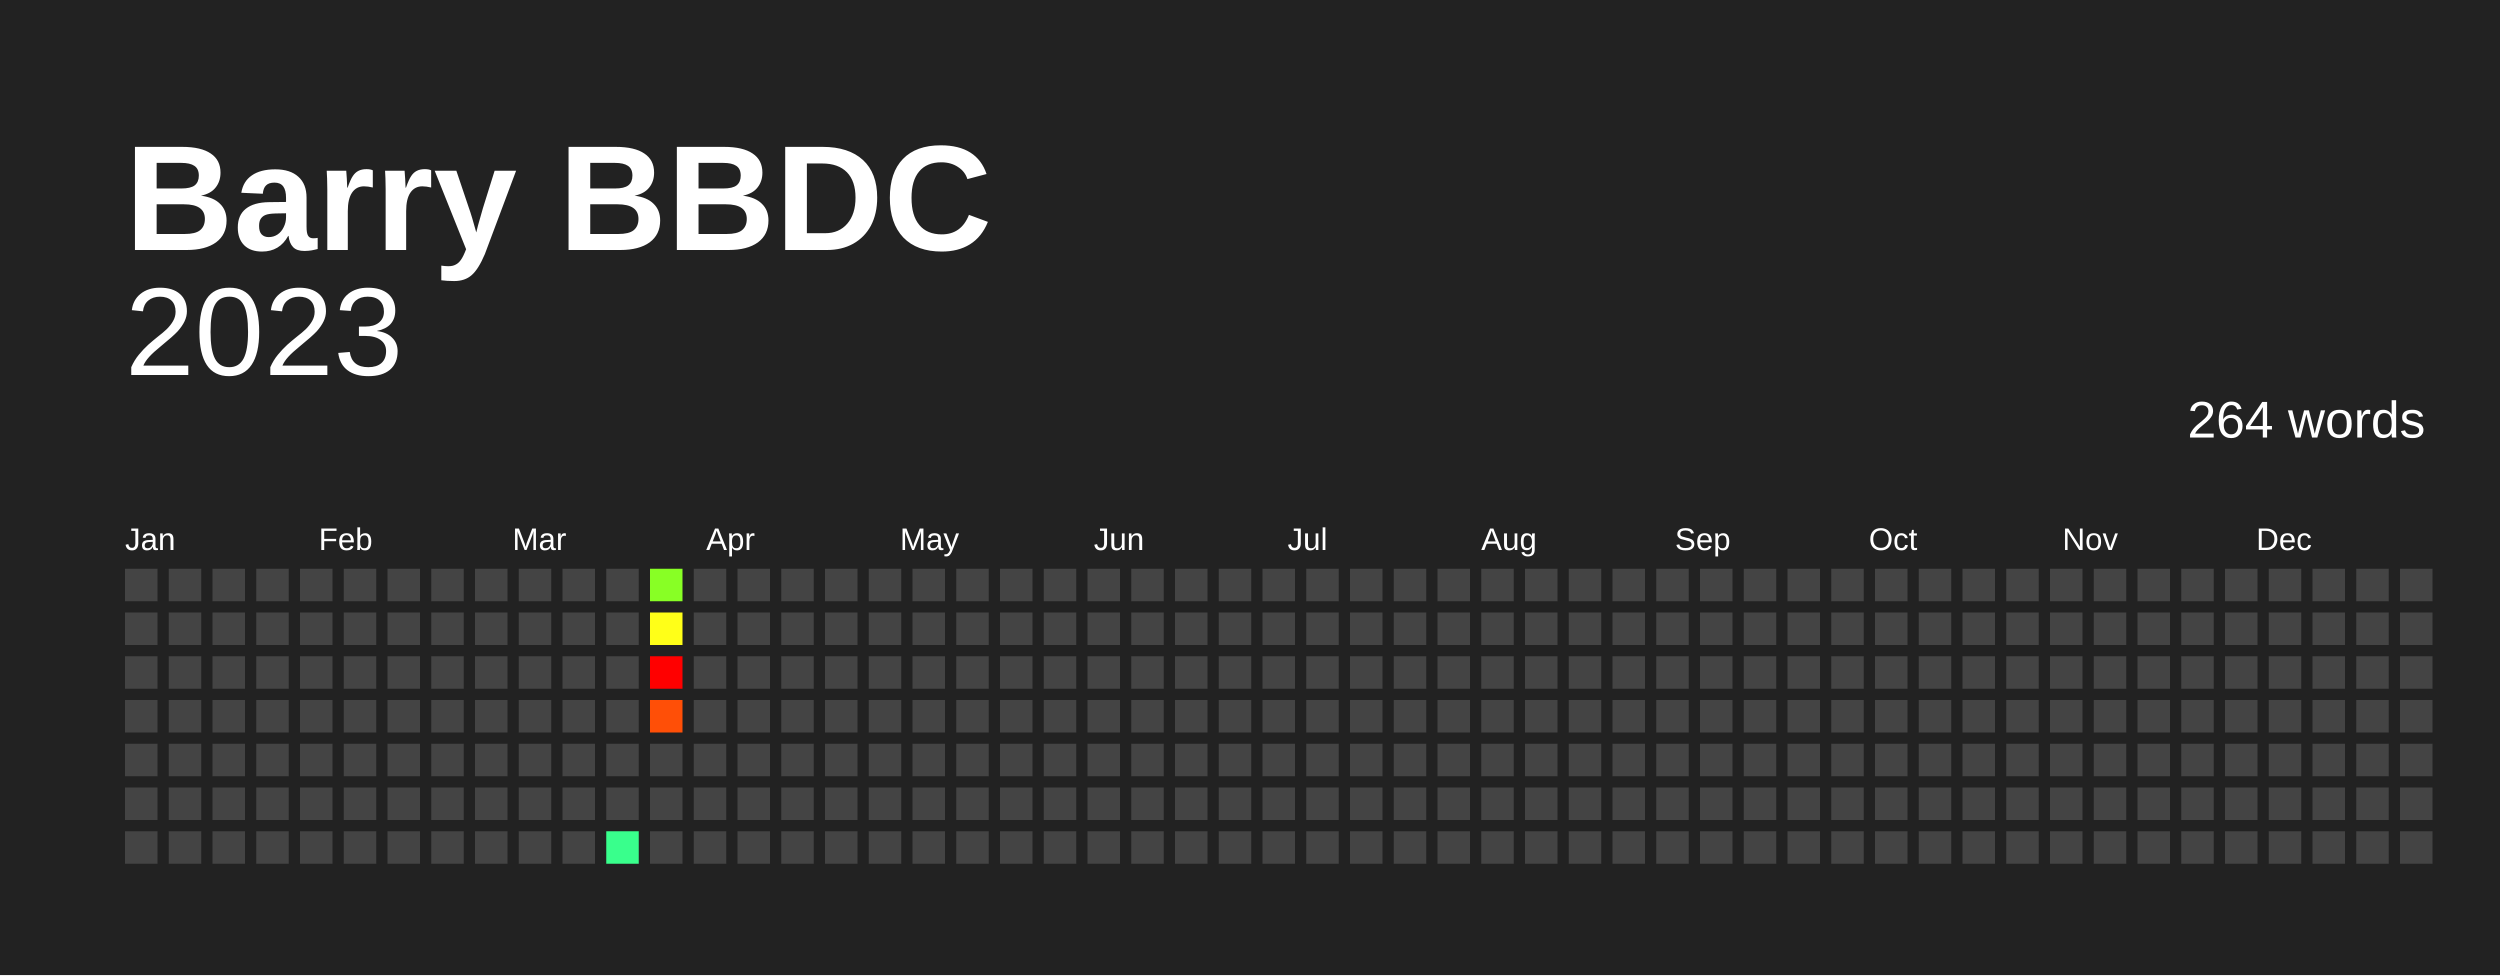
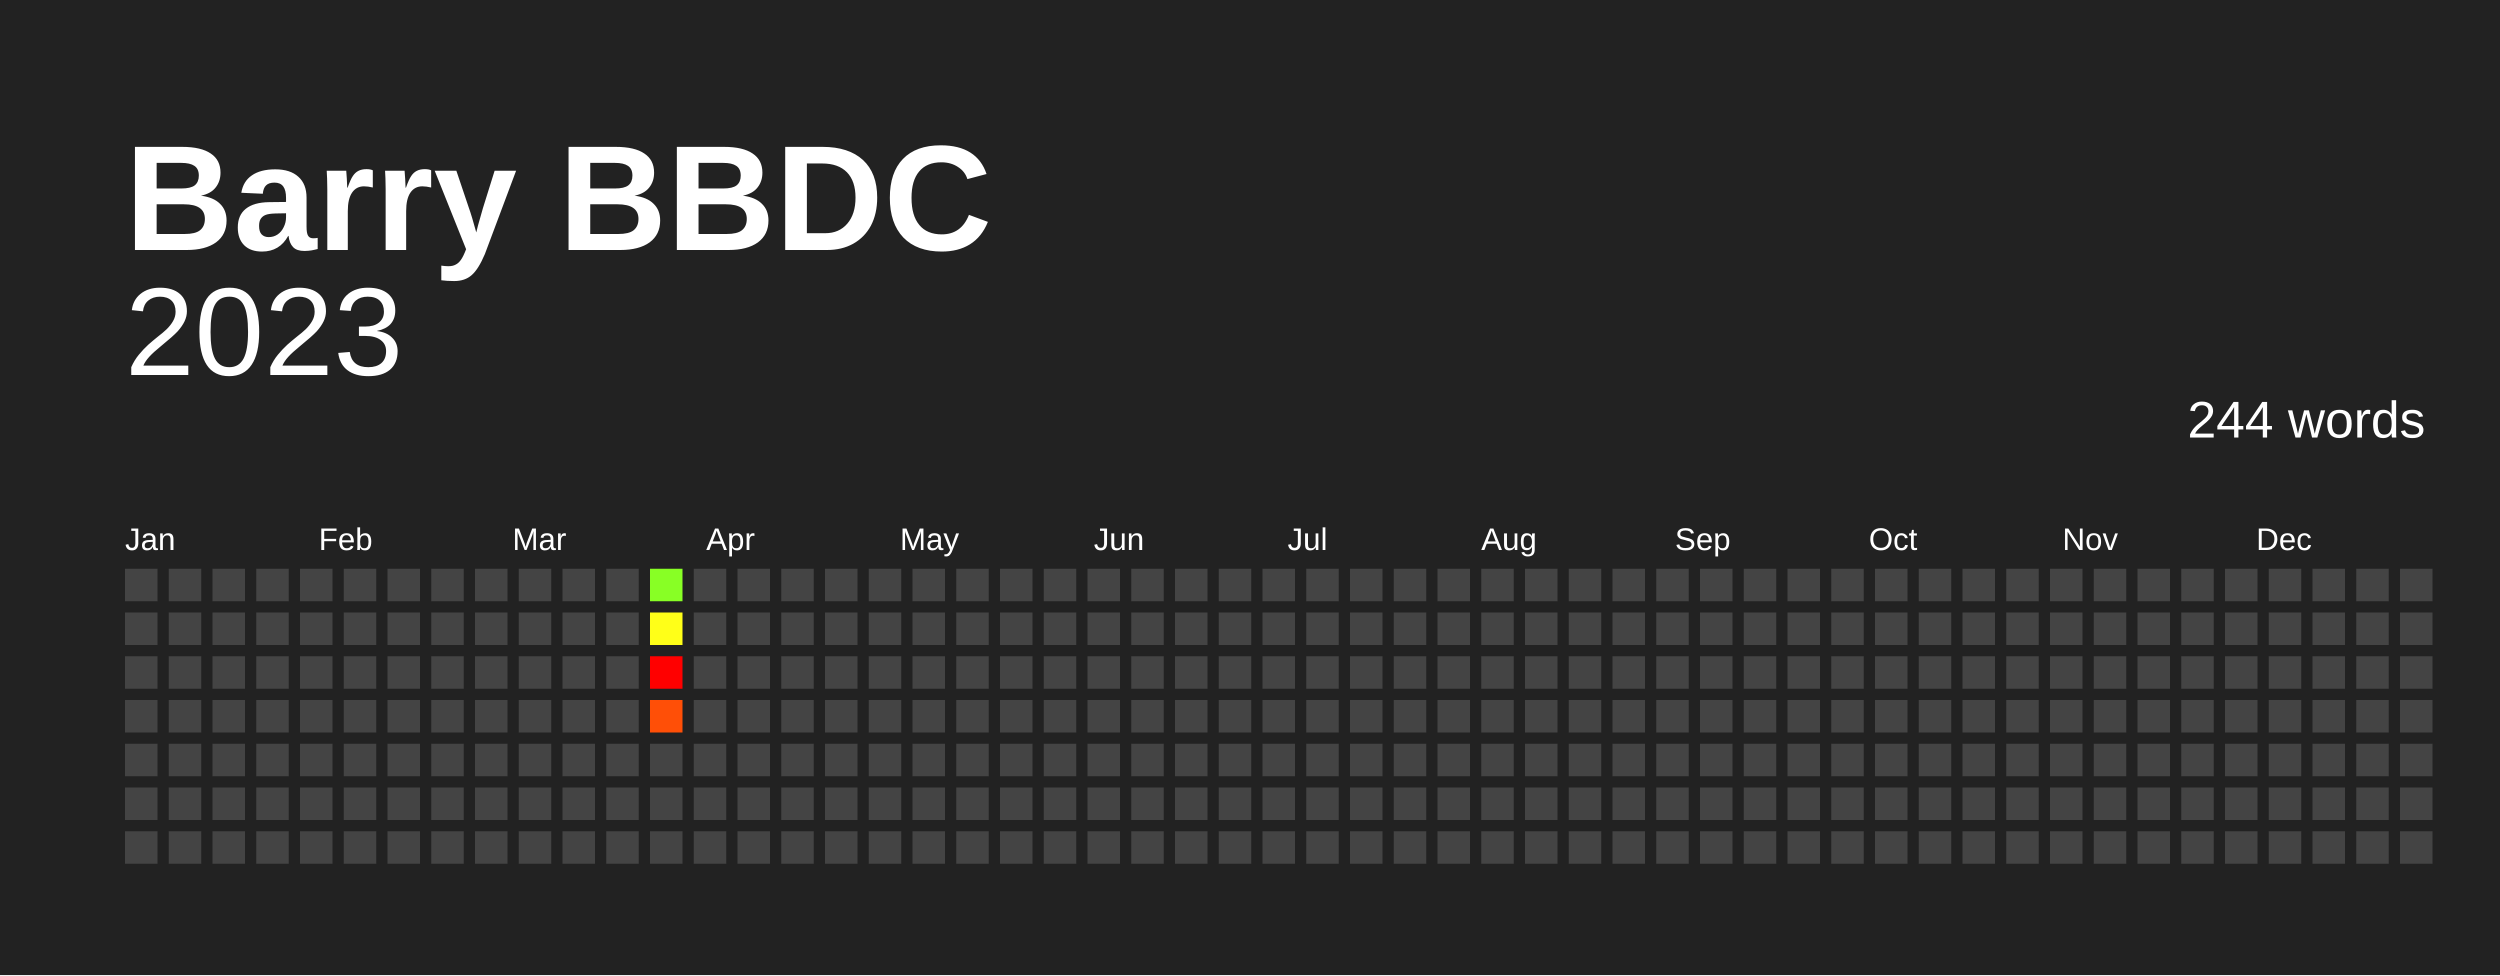
<svg xmlns="http://www.w3.org/2000/svg" baseProfile="full" height="78mm" version="1.1" viewBox="0,0,200,78" width="200mm">
  <defs />
  <rect fill="#222222" height="78" width="200" x="0" y="0" />
  <text fill="#FFFFFF" style="font-size:12px; font-family:Arial; font-weight:bold;" x="10" y="20">Barry BBDC</text>
  <text alignment-baseline="hanging" fill="#FFFFFF" style="font-size:10.0px; font-family:Arial;" x="10" y="30">2023</text>
-   <text alignment-baseline="hanging" fill="#FFFFFF" style="font-size:4.125px; font-family:Arial;" x="175" y="35">264 words</text>
+   <text alignment-baseline="hanging" fill="#FFFFFF" style="font-size:4.125px; font-family:Arial;" x="175" y="35">244 words</text>
  <text fill="#FFFFFF" style="font-size:2.5px; font-family:Arial" x="10.0" y="44">Jan</text>
  <text fill="#FFFFFF" style="font-size:2.5px; font-family:Arial" x="25.5" y="44">Feb</text>
  <text fill="#FFFFFF" style="font-size:2.5px; font-family:Arial" x="41.0" y="44">Mar</text>
  <text fill="#FFFFFF" style="font-size:2.5px; font-family:Arial" x="56.5" y="44">Apr</text>
  <text fill="#FFFFFF" style="font-size:2.5px; font-family:Arial" x="72.0" y="44">May</text>
  <text fill="#FFFFFF" style="font-size:2.5px; font-family:Arial" x="87.5" y="44">Jun</text>
  <text fill="#FFFFFF" style="font-size:2.5px; font-family:Arial" x="103.0" y="44">Jul</text>
  <text fill="#FFFFFF" style="font-size:2.5px; font-family:Arial" x="118.5" y="44">Aug</text>
  <text fill="#FFFFFF" style="font-size:2.5px; font-family:Arial" x="134.0" y="44">Sep</text>
  <text fill="#FFFFFF" style="font-size:2.5px; font-family:Arial" x="149.5" y="44">Oct</text>
  <text fill="#FFFFFF" style="font-size:2.5px; font-family:Arial" x="165.0" y="44">Nov</text>
  <text fill="#FFFFFF" style="font-size:2.5px; font-family:Arial" x="180.5" y="44">Dec</text>
  <rect fill="#444444" height="2.6" width="2.6" x="10.0" y="45.5" />
  <rect fill="#444444" height="2.6" width="2.6" x="10.0" y="49.0" />
  <rect fill="#444444" height="2.6" width="2.6" x="10.0" y="52.5" />
  <rect fill="#444444" height="2.6" width="2.6" x="10.0" y="56.0" />
  <rect fill="#444444" height="2.6" width="2.6" x="10.0" y="59.5" />
  <rect fill="#444444" height="2.6" width="2.6" x="10.0" y="63.0" />
  <rect fill="#444444" height="2.6" width="2.6" x="10.0" y="66.5" />
  <rect fill="#444444" height="2.6" width="2.6" x="13.5" y="45.5" />
  <rect fill="#444444" height="2.6" width="2.6" x="13.5" y="49.0" />
  <rect fill="#444444" height="2.6" width="2.6" x="13.5" y="52.5" />
  <rect fill="#444444" height="2.6" width="2.6" x="13.5" y="56.0" />
  <rect fill="#444444" height="2.6" width="2.6" x="13.5" y="59.5" />
  <rect fill="#444444" height="2.6" width="2.6" x="13.5" y="63.0" />
  <rect fill="#444444" height="2.6" width="2.6" x="13.5" y="66.5" />
  <rect fill="#444444" height="2.6" width="2.6" x="17.0" y="45.5" />
  <rect fill="#444444" height="2.6" width="2.6" x="17.0" y="49.0" />
  <rect fill="#444444" height="2.6" width="2.6" x="17.0" y="52.5" />
  <rect fill="#444444" height="2.6" width="2.6" x="17.0" y="56.0" />
  <rect fill="#444444" height="2.6" width="2.6" x="17.0" y="59.5" />
  <rect fill="#444444" height="2.6" width="2.6" x="17.0" y="63.0" />
  <rect fill="#444444" height="2.6" width="2.6" x="17.0" y="66.5" />
  <rect fill="#444444" height="2.6" width="2.6" x="20.5" y="45.5" />
  <rect fill="#444444" height="2.6" width="2.6" x="20.5" y="49.0" />
  <rect fill="#444444" height="2.6" width="2.6" x="20.5" y="52.5" />
  <rect fill="#444444" height="2.6" width="2.6" x="20.5" y="56.0" />
  <rect fill="#444444" height="2.6" width="2.6" x="20.5" y="59.5" />
  <rect fill="#444444" height="2.6" width="2.6" x="20.5" y="63.0" />
  <rect fill="#444444" height="2.6" width="2.6" x="20.5" y="66.5" />
  <rect fill="#444444" height="2.6" width="2.6" x="24.0" y="45.5" />
  <rect fill="#444444" height="2.6" width="2.6" x="24.0" y="49.0" />
  <rect fill="#444444" height="2.6" width="2.6" x="24.0" y="52.5" />
  <rect fill="#444444" height="2.6" width="2.6" x="24.0" y="56.0" />
  <rect fill="#444444" height="2.6" width="2.6" x="24.0" y="59.5" />
  <rect fill="#444444" height="2.6" width="2.6" x="24.0" y="63.0" />
  <rect fill="#444444" height="2.6" width="2.6" x="24.0" y="66.5" />
  <rect fill="#444444" height="2.6" width="2.6" x="27.5" y="45.5" />
  <rect fill="#444444" height="2.6" width="2.6" x="27.5" y="49.0" />
  <rect fill="#444444" height="2.6" width="2.6" x="27.5" y="52.5" />
  <rect fill="#444444" height="2.6" width="2.6" x="27.5" y="56.0" />
  <rect fill="#444444" height="2.6" width="2.6" x="27.5" y="59.5" />
  <rect fill="#444444" height="2.6" width="2.6" x="27.5" y="63.0" />
  <rect fill="#444444" height="2.6" width="2.6" x="27.5" y="66.5" />
  <rect fill="#444444" height="2.6" width="2.6" x="31.0" y="45.5" />
  <rect fill="#444444" height="2.6" width="2.6" x="31.0" y="49.0" />
  <rect fill="#444444" height="2.6" width="2.6" x="31.0" y="52.5" />
  <rect fill="#444444" height="2.6" width="2.6" x="31.0" y="56.0" />
  <rect fill="#444444" height="2.6" width="2.6" x="31.0" y="59.5" />
  <rect fill="#444444" height="2.6" width="2.6" x="31.0" y="63.0" />
  <rect fill="#444444" height="2.6" width="2.6" x="31.0" y="66.5" />
  <rect fill="#444444" height="2.6" width="2.6" x="34.5" y="45.5" />
  <rect fill="#444444" height="2.6" width="2.6" x="34.5" y="49.0" />
  <rect fill="#444444" height="2.6" width="2.6" x="34.5" y="52.5" />
  <rect fill="#444444" height="2.6" width="2.6" x="34.5" y="56.0" />
  <rect fill="#444444" height="2.6" width="2.6" x="34.5" y="59.5" />
  <rect fill="#444444" height="2.6" width="2.6" x="34.5" y="63.0" />
  <rect fill="#444444" height="2.6" width="2.6" x="34.5" y="66.5" />
  <rect fill="#444444" height="2.6" width="2.6" x="38.0" y="45.5" />
  <rect fill="#444444" height="2.6" width="2.6" x="38.0" y="49.0" />
  <rect fill="#444444" height="2.6" width="2.6" x="38.0" y="52.5" />
  <rect fill="#444444" height="2.6" width="2.6" x="38.0" y="56.0" />
  <rect fill="#444444" height="2.6" width="2.6" x="38.0" y="59.5" />
  <rect fill="#444444" height="2.6" width="2.6" x="38.0" y="63.0" />
  <rect fill="#444444" height="2.6" width="2.6" x="38.0" y="66.5" />
  <rect fill="#444444" height="2.6" width="2.6" x="41.5" y="45.5" />
  <rect fill="#444444" height="2.6" width="2.6" x="41.5" y="49.0" />
  <rect fill="#444444" height="2.6" width="2.6" x="41.5" y="52.5" />
  <rect fill="#444444" height="2.6" width="2.6" x="41.5" y="56.0" />
  <rect fill="#444444" height="2.6" width="2.6" x="41.5" y="59.5" />
  <rect fill="#444444" height="2.6" width="2.6" x="41.5" y="63.0" />
  <rect fill="#444444" height="2.6" width="2.6" x="41.5" y="66.5" />
  <rect fill="#444444" height="2.6" width="2.6" x="45.0" y="45.5" />
  <rect fill="#444444" height="2.6" width="2.6" x="45.0" y="49.0" />
  <rect fill="#444444" height="2.6" width="2.6" x="45.0" y="52.5" />
  <rect fill="#444444" height="2.6" width="2.6" x="45.0" y="56.0" />
  <rect fill="#444444" height="2.6" width="2.6" x="45.0" y="59.5" />
  <rect fill="#444444" height="2.6" width="2.6" x="45.0" y="63.0" />
  <rect fill="#444444" height="2.6" width="2.6" x="45.0" y="66.5" />
  <rect fill="#444444" height="2.6" width="2.6" x="48.5" y="45.5" />
  <rect fill="#444444" height="2.6" width="2.6" x="48.5" y="49.0" />
  <rect fill="#444444" height="2.6" width="2.6" x="48.5" y="52.5" />
  <rect fill="#444444" height="2.6" width="2.6" x="48.5" y="56.0" />
  <rect fill="#444444" height="2.6" width="2.6" x="48.5" y="59.5" />
  <rect fill="#444444" height="2.6" width="2.6" x="48.5" y="63.0" />
-   <rect fill="#39ff8c" height="2.6" width="2.6" x="48.5" y="66.5" />
+   <rect fill="#444444" height="2.6" width="2.6" x="48.5" y="66.5" />
  <rect fill="#88ff25" height="2.6" width="2.6" x="52.0" y="45.5" />
  <rect fill="#ffff18" height="2.6" width="2.6" x="52.0" y="49.0" />
  <rect fill="red" height="2.6" width="2.6" x="52.0" y="52.5" />
  <rect fill="#ff4f07" height="2.6" width="2.6" x="52.0" y="56.0" />
  <rect fill="#444444" height="2.6" width="2.6" x="52.0" y="59.5" />
  <rect fill="#444444" height="2.6" width="2.6" x="52.0" y="63.0" />
  <rect fill="#444444" height="2.6" width="2.6" x="52.0" y="66.5" />
  <rect fill="#444444" height="2.6" width="2.6" x="55.5" y="45.5" />
  <rect fill="#444444" height="2.6" width="2.6" x="55.5" y="49.0" />
  <rect fill="#444444" height="2.6" width="2.6" x="55.5" y="52.5" />
  <rect fill="#444444" height="2.6" width="2.6" x="55.5" y="56.0" />
  <rect fill="#444444" height="2.6" width="2.6" x="55.5" y="59.5" />
  <rect fill="#444444" height="2.6" width="2.6" x="55.5" y="63.0" />
  <rect fill="#444444" height="2.6" width="2.6" x="55.5" y="66.5" />
  <rect fill="#444444" height="2.6" width="2.6" x="59.0" y="45.5" />
  <rect fill="#444444" height="2.6" width="2.6" x="59.0" y="49.0" />
  <rect fill="#444444" height="2.6" width="2.6" x="59.0" y="52.5" />
  <rect fill="#444444" height="2.6" width="2.6" x="59.0" y="56.0" />
  <rect fill="#444444" height="2.6" width="2.6" x="59.0" y="59.5" />
  <rect fill="#444444" height="2.6" width="2.6" x="59.0" y="63.0" />
  <rect fill="#444444" height="2.6" width="2.6" x="59.0" y="66.5" />
  <rect fill="#444444" height="2.6" width="2.6" x="62.5" y="45.5" />
  <rect fill="#444444" height="2.6" width="2.6" x="62.5" y="49.0" />
  <rect fill="#444444" height="2.6" width="2.6" x="62.5" y="52.5" />
  <rect fill="#444444" height="2.6" width="2.6" x="62.5" y="56.0" />
  <rect fill="#444444" height="2.6" width="2.6" x="62.5" y="59.5" />
  <rect fill="#444444" height="2.6" width="2.6" x="62.5" y="63.0" />
  <rect fill="#444444" height="2.6" width="2.6" x="62.5" y="66.5" />
  <rect fill="#444444" height="2.6" width="2.6" x="66.0" y="45.5" />
  <rect fill="#444444" height="2.6" width="2.6" x="66.0" y="49.0" />
  <rect fill="#444444" height="2.6" width="2.6" x="66.0" y="52.5" />
  <rect fill="#444444" height="2.6" width="2.6" x="66.0" y="56.0" />
  <rect fill="#444444" height="2.6" width="2.6" x="66.0" y="59.5" />
  <rect fill="#444444" height="2.6" width="2.6" x="66.0" y="63.0" />
  <rect fill="#444444" height="2.6" width="2.6" x="66.0" y="66.5" />
  <rect fill="#444444" height="2.6" width="2.6" x="69.5" y="45.5" />
  <rect fill="#444444" height="2.6" width="2.6" x="69.5" y="49.0" />
  <rect fill="#444444" height="2.6" width="2.6" x="69.5" y="52.5" />
  <rect fill="#444444" height="2.6" width="2.6" x="69.5" y="56.0" />
  <rect fill="#444444" height="2.6" width="2.6" x="69.5" y="59.5" />
  <rect fill="#444444" height="2.6" width="2.6" x="69.5" y="63.0" />
  <rect fill="#444444" height="2.6" width="2.6" x="69.5" y="66.5" />
  <rect fill="#444444" height="2.6" width="2.6" x="73.0" y="45.5" />
  <rect fill="#444444" height="2.6" width="2.6" x="73.0" y="49.0" />
  <rect fill="#444444" height="2.6" width="2.6" x="73.0" y="52.5" />
  <rect fill="#444444" height="2.6" width="2.6" x="73.0" y="56.0" />
  <rect fill="#444444" height="2.6" width="2.6" x="73.0" y="59.5" />
  <rect fill="#444444" height="2.6" width="2.6" x="73.0" y="63.0" />
  <rect fill="#444444" height="2.6" width="2.6" x="73.0" y="66.5" />
  <rect fill="#444444" height="2.6" width="2.6" x="76.5" y="45.5" />
  <rect fill="#444444" height="2.6" width="2.6" x="76.5" y="49.0" />
  <rect fill="#444444" height="2.6" width="2.6" x="76.5" y="52.5" />
  <rect fill="#444444" height="2.6" width="2.6" x="76.5" y="56.0" />
  <rect fill="#444444" height="2.6" width="2.6" x="76.5" y="59.5" />
  <rect fill="#444444" height="2.6" width="2.6" x="76.5" y="63.0" />
  <rect fill="#444444" height="2.6" width="2.6" x="76.5" y="66.5" />
  <rect fill="#444444" height="2.6" width="2.6" x="80.0" y="45.5" />
  <rect fill="#444444" height="2.6" width="2.6" x="80.0" y="49.0" />
  <rect fill="#444444" height="2.6" width="2.6" x="80.0" y="52.5" />
  <rect fill="#444444" height="2.6" width="2.6" x="80.0" y="56.0" />
  <rect fill="#444444" height="2.6" width="2.6" x="80.0" y="59.5" />
  <rect fill="#444444" height="2.6" width="2.6" x="80.0" y="63.0" />
  <rect fill="#444444" height="2.6" width="2.6" x="80.0" y="66.5" />
  <rect fill="#444444" height="2.6" width="2.6" x="83.5" y="45.5" />
  <rect fill="#444444" height="2.6" width="2.6" x="83.5" y="49.0" />
  <rect fill="#444444" height="2.6" width="2.6" x="83.5" y="52.5" />
  <rect fill="#444444" height="2.6" width="2.6" x="83.5" y="56.0" />
  <rect fill="#444444" height="2.6" width="2.6" x="83.5" y="59.5" />
  <rect fill="#444444" height="2.6" width="2.6" x="83.5" y="63.0" />
  <rect fill="#444444" height="2.6" width="2.6" x="83.5" y="66.5" />
  <rect fill="#444444" height="2.6" width="2.6" x="87.0" y="45.5" />
  <rect fill="#444444" height="2.6" width="2.6" x="87.0" y="49.0" />
  <rect fill="#444444" height="2.6" width="2.6" x="87.0" y="52.5" />
  <rect fill="#444444" height="2.6" width="2.6" x="87.0" y="56.0" />
  <rect fill="#444444" height="2.6" width="2.6" x="87.0" y="59.5" />
  <rect fill="#444444" height="2.6" width="2.6" x="87.0" y="63.0" />
  <rect fill="#444444" height="2.6" width="2.6" x="87.0" y="66.5" />
  <rect fill="#444444" height="2.6" width="2.6" x="90.5" y="45.5" />
  <rect fill="#444444" height="2.6" width="2.6" x="90.5" y="49.0" />
  <rect fill="#444444" height="2.6" width="2.6" x="90.5" y="52.5" />
  <rect fill="#444444" height="2.6" width="2.6" x="90.5" y="56.0" />
  <rect fill="#444444" height="2.6" width="2.6" x="90.5" y="59.5" />
  <rect fill="#444444" height="2.6" width="2.6" x="90.5" y="63.0" />
  <rect fill="#444444" height="2.6" width="2.6" x="90.5" y="66.5" />
  <rect fill="#444444" height="2.6" width="2.6" x="94.0" y="45.5" />
  <rect fill="#444444" height="2.6" width="2.6" x="94.0" y="49.0" />
  <rect fill="#444444" height="2.6" width="2.6" x="94.0" y="52.5" />
  <rect fill="#444444" height="2.6" width="2.6" x="94.0" y="56.0" />
  <rect fill="#444444" height="2.6" width="2.6" x="94.0" y="59.5" />
  <rect fill="#444444" height="2.6" width="2.6" x="94.0" y="63.0" />
  <rect fill="#444444" height="2.6" width="2.6" x="94.0" y="66.5" />
  <rect fill="#444444" height="2.6" width="2.6" x="97.5" y="45.5" />
  <rect fill="#444444" height="2.6" width="2.6" x="97.5" y="49.0" />
  <rect fill="#444444" height="2.6" width="2.6" x="97.5" y="52.5" />
  <rect fill="#444444" height="2.6" width="2.6" x="97.5" y="56.0" />
  <rect fill="#444444" height="2.6" width="2.6" x="97.5" y="59.5" />
  <rect fill="#444444" height="2.6" width="2.6" x="97.5" y="63.0" />
  <rect fill="#444444" height="2.6" width="2.6" x="97.5" y="66.5" />
  <rect fill="#444444" height="2.6" width="2.6" x="101.0" y="45.5" />
  <rect fill="#444444" height="2.6" width="2.6" x="101.0" y="49.0" />
  <rect fill="#444444" height="2.6" width="2.6" x="101.0" y="52.5" />
  <rect fill="#444444" height="2.6" width="2.6" x="101.0" y="56.0" />
  <rect fill="#444444" height="2.6" width="2.6" x="101.0" y="59.5" />
  <rect fill="#444444" height="2.6" width="2.6" x="101.0" y="63.0" />
  <rect fill="#444444" height="2.6" width="2.6" x="101.0" y="66.5" />
  <rect fill="#444444" height="2.6" width="2.6" x="104.5" y="45.5" />
  <rect fill="#444444" height="2.6" width="2.6" x="104.5" y="49.0" />
  <rect fill="#444444" height="2.6" width="2.6" x="104.5" y="52.5" />
  <rect fill="#444444" height="2.6" width="2.6" x="104.5" y="56.0" />
  <rect fill="#444444" height="2.6" width="2.6" x="104.5" y="59.5" />
  <rect fill="#444444" height="2.6" width="2.6" x="104.5" y="63.0" />
  <rect fill="#444444" height="2.6" width="2.6" x="104.5" y="66.5" />
  <rect fill="#444444" height="2.6" width="2.6" x="108.0" y="45.5" />
  <rect fill="#444444" height="2.6" width="2.6" x="108.0" y="49.0" />
  <rect fill="#444444" height="2.6" width="2.6" x="108.0" y="52.5" />
  <rect fill="#444444" height="2.6" width="2.6" x="108.0" y="56.0" />
  <rect fill="#444444" height="2.6" width="2.6" x="108.0" y="59.5" />
  <rect fill="#444444" height="2.6" width="2.6" x="108.0" y="63.0" />
  <rect fill="#444444" height="2.6" width="2.6" x="108.0" y="66.5" />
  <rect fill="#444444" height="2.6" width="2.6" x="111.5" y="45.5" />
  <rect fill="#444444" height="2.6" width="2.6" x="111.5" y="49.0" />
  <rect fill="#444444" height="2.6" width="2.6" x="111.5" y="52.5" />
  <rect fill="#444444" height="2.6" width="2.6" x="111.5" y="56.0" />
  <rect fill="#444444" height="2.6" width="2.6" x="111.5" y="59.5" />
  <rect fill="#444444" height="2.6" width="2.6" x="111.5" y="63.0" />
  <rect fill="#444444" height="2.6" width="2.6" x="111.5" y="66.5" />
  <rect fill="#444444" height="2.6" width="2.6" x="115.0" y="45.5" />
  <rect fill="#444444" height="2.6" width="2.6" x="115.0" y="49.0" />
  <rect fill="#444444" height="2.6" width="2.6" x="115.0" y="52.5" />
  <rect fill="#444444" height="2.6" width="2.6" x="115.0" y="56.0" />
  <rect fill="#444444" height="2.6" width="2.6" x="115.0" y="59.5" />
  <rect fill="#444444" height="2.6" width="2.6" x="115.0" y="63.0" />
  <rect fill="#444444" height="2.6" width="2.6" x="115.0" y="66.5" />
  <rect fill="#444444" height="2.6" width="2.6" x="118.5" y="45.5" />
  <rect fill="#444444" height="2.6" width="2.6" x="118.5" y="49.0" />
  <rect fill="#444444" height="2.6" width="2.6" x="118.5" y="52.5" />
  <rect fill="#444444" height="2.6" width="2.6" x="118.5" y="56.0" />
  <rect fill="#444444" height="2.6" width="2.6" x="118.5" y="59.5" />
  <rect fill="#444444" height="2.6" width="2.6" x="118.5" y="63.0" />
  <rect fill="#444444" height="2.6" width="2.6" x="118.5" y="66.5" />
  <rect fill="#444444" height="2.6" width="2.6" x="122.0" y="45.5" />
  <rect fill="#444444" height="2.6" width="2.6" x="122.0" y="49.0" />
  <rect fill="#444444" height="2.6" width="2.6" x="122.0" y="52.5" />
  <rect fill="#444444" height="2.6" width="2.6" x="122.0" y="56.0" />
  <rect fill="#444444" height="2.6" width="2.6" x="122.0" y="59.5" />
  <rect fill="#444444" height="2.6" width="2.6" x="122.0" y="63.0" />
  <rect fill="#444444" height="2.6" width="2.6" x="122.0" y="66.5" />
  <rect fill="#444444" height="2.6" width="2.6" x="125.5" y="45.5" />
  <rect fill="#444444" height="2.6" width="2.6" x="125.5" y="49.0" />
  <rect fill="#444444" height="2.6" width="2.6" x="125.5" y="52.5" />
  <rect fill="#444444" height="2.6" width="2.6" x="125.5" y="56.0" />
  <rect fill="#444444" height="2.6" width="2.6" x="125.5" y="59.5" />
  <rect fill="#444444" height="2.6" width="2.6" x="125.5" y="63.0" />
  <rect fill="#444444" height="2.6" width="2.6" x="125.5" y="66.5" />
  <rect fill="#444444" height="2.6" width="2.6" x="129.0" y="45.5" />
  <rect fill="#444444" height="2.6" width="2.6" x="129.0" y="49.0" />
  <rect fill="#444444" height="2.6" width="2.6" x="129.0" y="52.5" />
  <rect fill="#444444" height="2.6" width="2.6" x="129.0" y="56.0" />
  <rect fill="#444444" height="2.6" width="2.6" x="129.0" y="59.5" />
  <rect fill="#444444" height="2.6" width="2.6" x="129.0" y="63.0" />
  <rect fill="#444444" height="2.6" width="2.6" x="129.0" y="66.5" />
  <rect fill="#444444" height="2.6" width="2.6" x="132.5" y="45.5" />
  <rect fill="#444444" height="2.6" width="2.6" x="132.5" y="49.0" />
  <rect fill="#444444" height="2.6" width="2.6" x="132.5" y="52.5" />
  <rect fill="#444444" height="2.6" width="2.6" x="132.5" y="56.0" />
  <rect fill="#444444" height="2.6" width="2.6" x="132.5" y="59.5" />
  <rect fill="#444444" height="2.6" width="2.6" x="132.5" y="63.0" />
  <rect fill="#444444" height="2.6" width="2.6" x="132.5" y="66.5" />
  <rect fill="#444444" height="2.6" width="2.6" x="136.0" y="45.5" />
  <rect fill="#444444" height="2.6" width="2.6" x="136.0" y="49.0" />
  <rect fill="#444444" height="2.6" width="2.6" x="136.0" y="52.5" />
  <rect fill="#444444" height="2.6" width="2.6" x="136.0" y="56.0" />
  <rect fill="#444444" height="2.6" width="2.6" x="136.0" y="59.5" />
  <rect fill="#444444" height="2.6" width="2.6" x="136.0" y="63.0" />
  <rect fill="#444444" height="2.6" width="2.6" x="136.0" y="66.5" />
  <rect fill="#444444" height="2.6" width="2.6" x="139.5" y="45.5" />
  <rect fill="#444444" height="2.6" width="2.6" x="139.5" y="49.0" />
  <rect fill="#444444" height="2.6" width="2.6" x="139.5" y="52.5" />
  <rect fill="#444444" height="2.6" width="2.6" x="139.5" y="56.0" />
  <rect fill="#444444" height="2.6" width="2.6" x="139.5" y="59.5" />
  <rect fill="#444444" height="2.6" width="2.6" x="139.5" y="63.0" />
  <rect fill="#444444" height="2.6" width="2.6" x="139.5" y="66.5" />
  <rect fill="#444444" height="2.6" width="2.6" x="143.0" y="45.5" />
  <rect fill="#444444" height="2.6" width="2.6" x="143.0" y="49.0" />
  <rect fill="#444444" height="2.6" width="2.6" x="143.0" y="52.5" />
  <rect fill="#444444" height="2.6" width="2.6" x="143.0" y="56.0" />
  <rect fill="#444444" height="2.6" width="2.6" x="143.0" y="59.5" />
  <rect fill="#444444" height="2.6" width="2.6" x="143.0" y="63.0" />
  <rect fill="#444444" height="2.6" width="2.6" x="143.0" y="66.5" />
  <rect fill="#444444" height="2.6" width="2.6" x="146.5" y="45.5" />
  <rect fill="#444444" height="2.6" width="2.6" x="146.5" y="49.0" />
  <rect fill="#444444" height="2.6" width="2.6" x="146.5" y="52.5" />
  <rect fill="#444444" height="2.6" width="2.6" x="146.5" y="56.0" />
  <rect fill="#444444" height="2.6" width="2.6" x="146.5" y="59.5" />
  <rect fill="#444444" height="2.6" width="2.6" x="146.5" y="63.0" />
  <rect fill="#444444" height="2.6" width="2.6" x="146.5" y="66.5" />
  <rect fill="#444444" height="2.6" width="2.6" x="150.0" y="45.5" />
  <rect fill="#444444" height="2.6" width="2.6" x="150.0" y="49.0" />
  <rect fill="#444444" height="2.6" width="2.6" x="150.0" y="52.5" />
  <rect fill="#444444" height="2.6" width="2.6" x="150.0" y="56.0" />
  <rect fill="#444444" height="2.6" width="2.6" x="150.0" y="59.5" />
  <rect fill="#444444" height="2.6" width="2.6" x="150.0" y="63.0" />
  <rect fill="#444444" height="2.6" width="2.6" x="150.0" y="66.5" />
  <rect fill="#444444" height="2.6" width="2.6" x="153.5" y="45.5" />
  <rect fill="#444444" height="2.6" width="2.6" x="153.5" y="49.0" />
  <rect fill="#444444" height="2.6" width="2.6" x="153.5" y="52.5" />
  <rect fill="#444444" height="2.6" width="2.6" x="153.5" y="56.0" />
  <rect fill="#444444" height="2.6" width="2.6" x="153.5" y="59.5" />
  <rect fill="#444444" height="2.6" width="2.6" x="153.5" y="63.0" />
  <rect fill="#444444" height="2.6" width="2.6" x="153.5" y="66.5" />
  <rect fill="#444444" height="2.6" width="2.6" x="157.0" y="45.5" />
  <rect fill="#444444" height="2.6" width="2.6" x="157.0" y="49.0" />
  <rect fill="#444444" height="2.6" width="2.6" x="157.0" y="52.5" />
  <rect fill="#444444" height="2.6" width="2.6" x="157.0" y="56.0" />
  <rect fill="#444444" height="2.6" width="2.6" x="157.0" y="59.5" />
  <rect fill="#444444" height="2.6" width="2.6" x="157.0" y="63.0" />
  <rect fill="#444444" height="2.6" width="2.6" x="157.0" y="66.5" />
  <rect fill="#444444" height="2.6" width="2.6" x="160.5" y="45.5" />
  <rect fill="#444444" height="2.6" width="2.6" x="160.5" y="49.0" />
  <rect fill="#444444" height="2.6" width="2.6" x="160.5" y="52.5" />
  <rect fill="#444444" height="2.6" width="2.6" x="160.5" y="56.0" />
  <rect fill="#444444" height="2.6" width="2.6" x="160.5" y="59.5" />
  <rect fill="#444444" height="2.6" width="2.6" x="160.5" y="63.0" />
  <rect fill="#444444" height="2.6" width="2.6" x="160.5" y="66.5" />
  <rect fill="#444444" height="2.6" width="2.6" x="164.0" y="45.5" />
  <rect fill="#444444" height="2.6" width="2.6" x="164.0" y="49.0" />
  <rect fill="#444444" height="2.6" width="2.6" x="164.0" y="52.5" />
  <rect fill="#444444" height="2.6" width="2.6" x="164.0" y="56.0" />
  <rect fill="#444444" height="2.6" width="2.6" x="164.0" y="59.5" />
  <rect fill="#444444" height="2.6" width="2.6" x="164.0" y="63.0" />
  <rect fill="#444444" height="2.6" width="2.6" x="164.0" y="66.5" />
  <rect fill="#444444" height="2.6" width="2.6" x="167.5" y="45.5" />
  <rect fill="#444444" height="2.6" width="2.6" x="167.5" y="49.0" />
  <rect fill="#444444" height="2.6" width="2.6" x="167.5" y="52.5" />
  <rect fill="#444444" height="2.6" width="2.6" x="167.5" y="56.0" />
  <rect fill="#444444" height="2.6" width="2.6" x="167.5" y="59.5" />
  <rect fill="#444444" height="2.6" width="2.6" x="167.5" y="63.0" />
  <rect fill="#444444" height="2.6" width="2.6" x="167.5" y="66.5" />
  <rect fill="#444444" height="2.6" width="2.6" x="171.0" y="45.5" />
  <rect fill="#444444" height="2.6" width="2.6" x="171.0" y="49.0" />
  <rect fill="#444444" height="2.6" width="2.6" x="171.0" y="52.5" />
  <rect fill="#444444" height="2.6" width="2.6" x="171.0" y="56.0" />
  <rect fill="#444444" height="2.6" width="2.6" x="171.0" y="59.5" />
  <rect fill="#444444" height="2.6" width="2.6" x="171.0" y="63.0" />
  <rect fill="#444444" height="2.6" width="2.6" x="171.0" y="66.5" />
  <rect fill="#444444" height="2.6" width="2.6" x="174.5" y="45.5" />
  <rect fill="#444444" height="2.6" width="2.6" x="174.5" y="49.0" />
  <rect fill="#444444" height="2.6" width="2.6" x="174.5" y="52.5" />
  <rect fill="#444444" height="2.6" width="2.6" x="174.5" y="56.0" />
  <rect fill="#444444" height="2.6" width="2.6" x="174.5" y="59.5" />
  <rect fill="#444444" height="2.6" width="2.6" x="174.5" y="63.0" />
  <rect fill="#444444" height="2.6" width="2.6" x="174.5" y="66.5" />
  <rect fill="#444444" height="2.6" width="2.6" x="178.0" y="45.5" />
  <rect fill="#444444" height="2.6" width="2.6" x="178.0" y="49.0" />
  <rect fill="#444444" height="2.6" width="2.6" x="178.0" y="52.5" />
  <rect fill="#444444" height="2.6" width="2.6" x="178.0" y="56.0" />
  <rect fill="#444444" height="2.6" width="2.6" x="178.0" y="59.5" />
  <rect fill="#444444" height="2.6" width="2.6" x="178.0" y="63.0" />
  <rect fill="#444444" height="2.6" width="2.6" x="178.0" y="66.5" />
  <rect fill="#444444" height="2.6" width="2.6" x="181.5" y="45.5" />
  <rect fill="#444444" height="2.6" width="2.6" x="181.5" y="49.0" />
  <rect fill="#444444" height="2.6" width="2.6" x="181.5" y="52.5" />
  <rect fill="#444444" height="2.6" width="2.6" x="181.5" y="56.0" />
  <rect fill="#444444" height="2.6" width="2.6" x="181.5" y="59.5" />
  <rect fill="#444444" height="2.6" width="2.6" x="181.5" y="63.0" />
  <rect fill="#444444" height="2.6" width="2.6" x="181.5" y="66.5" />
  <rect fill="#444444" height="2.6" width="2.6" x="185.0" y="45.5" />
  <rect fill="#444444" height="2.6" width="2.6" x="185.0" y="49.0" />
  <rect fill="#444444" height="2.6" width="2.6" x="185.0" y="52.5" />
  <rect fill="#444444" height="2.6" width="2.6" x="185.0" y="56.0" />
  <rect fill="#444444" height="2.6" width="2.6" x="185.0" y="59.5" />
  <rect fill="#444444" height="2.6" width="2.6" x="185.0" y="63.0" />
  <rect fill="#444444" height="2.6" width="2.6" x="185.0" y="66.5" />
  <rect fill="#444444" height="2.6" width="2.6" x="188.5" y="45.5" />
  <rect fill="#444444" height="2.6" width="2.6" x="188.5" y="49.0" />
  <rect fill="#444444" height="2.6" width="2.6" x="188.5" y="52.5" />
  <rect fill="#444444" height="2.6" width="2.6" x="188.5" y="56.0" />
  <rect fill="#444444" height="2.6" width="2.6" x="188.5" y="59.5" />
  <rect fill="#444444" height="2.6" width="2.6" x="188.5" y="63.0" />
  <rect fill="#444444" height="2.6" width="2.6" x="188.5" y="66.5" />
  <rect fill="#444444" height="2.6" width="2.6" x="192.0" y="45.5" />
  <rect fill="#444444" height="2.6" width="2.6" x="192.0" y="49.0" />
  <rect fill="#444444" height="2.6" width="2.6" x="192.0" y="52.5" />
  <rect fill="#444444" height="2.6" width="2.6" x="192.0" y="56.0" />
  <rect fill="#444444" height="2.6" width="2.6" x="192.0" y="59.5" />
  <rect fill="#444444" height="2.6" width="2.6" x="192.0" y="63.0" />
  <rect fill="#444444" height="2.6" width="2.6" x="192.0" y="66.5" />
</svg>
